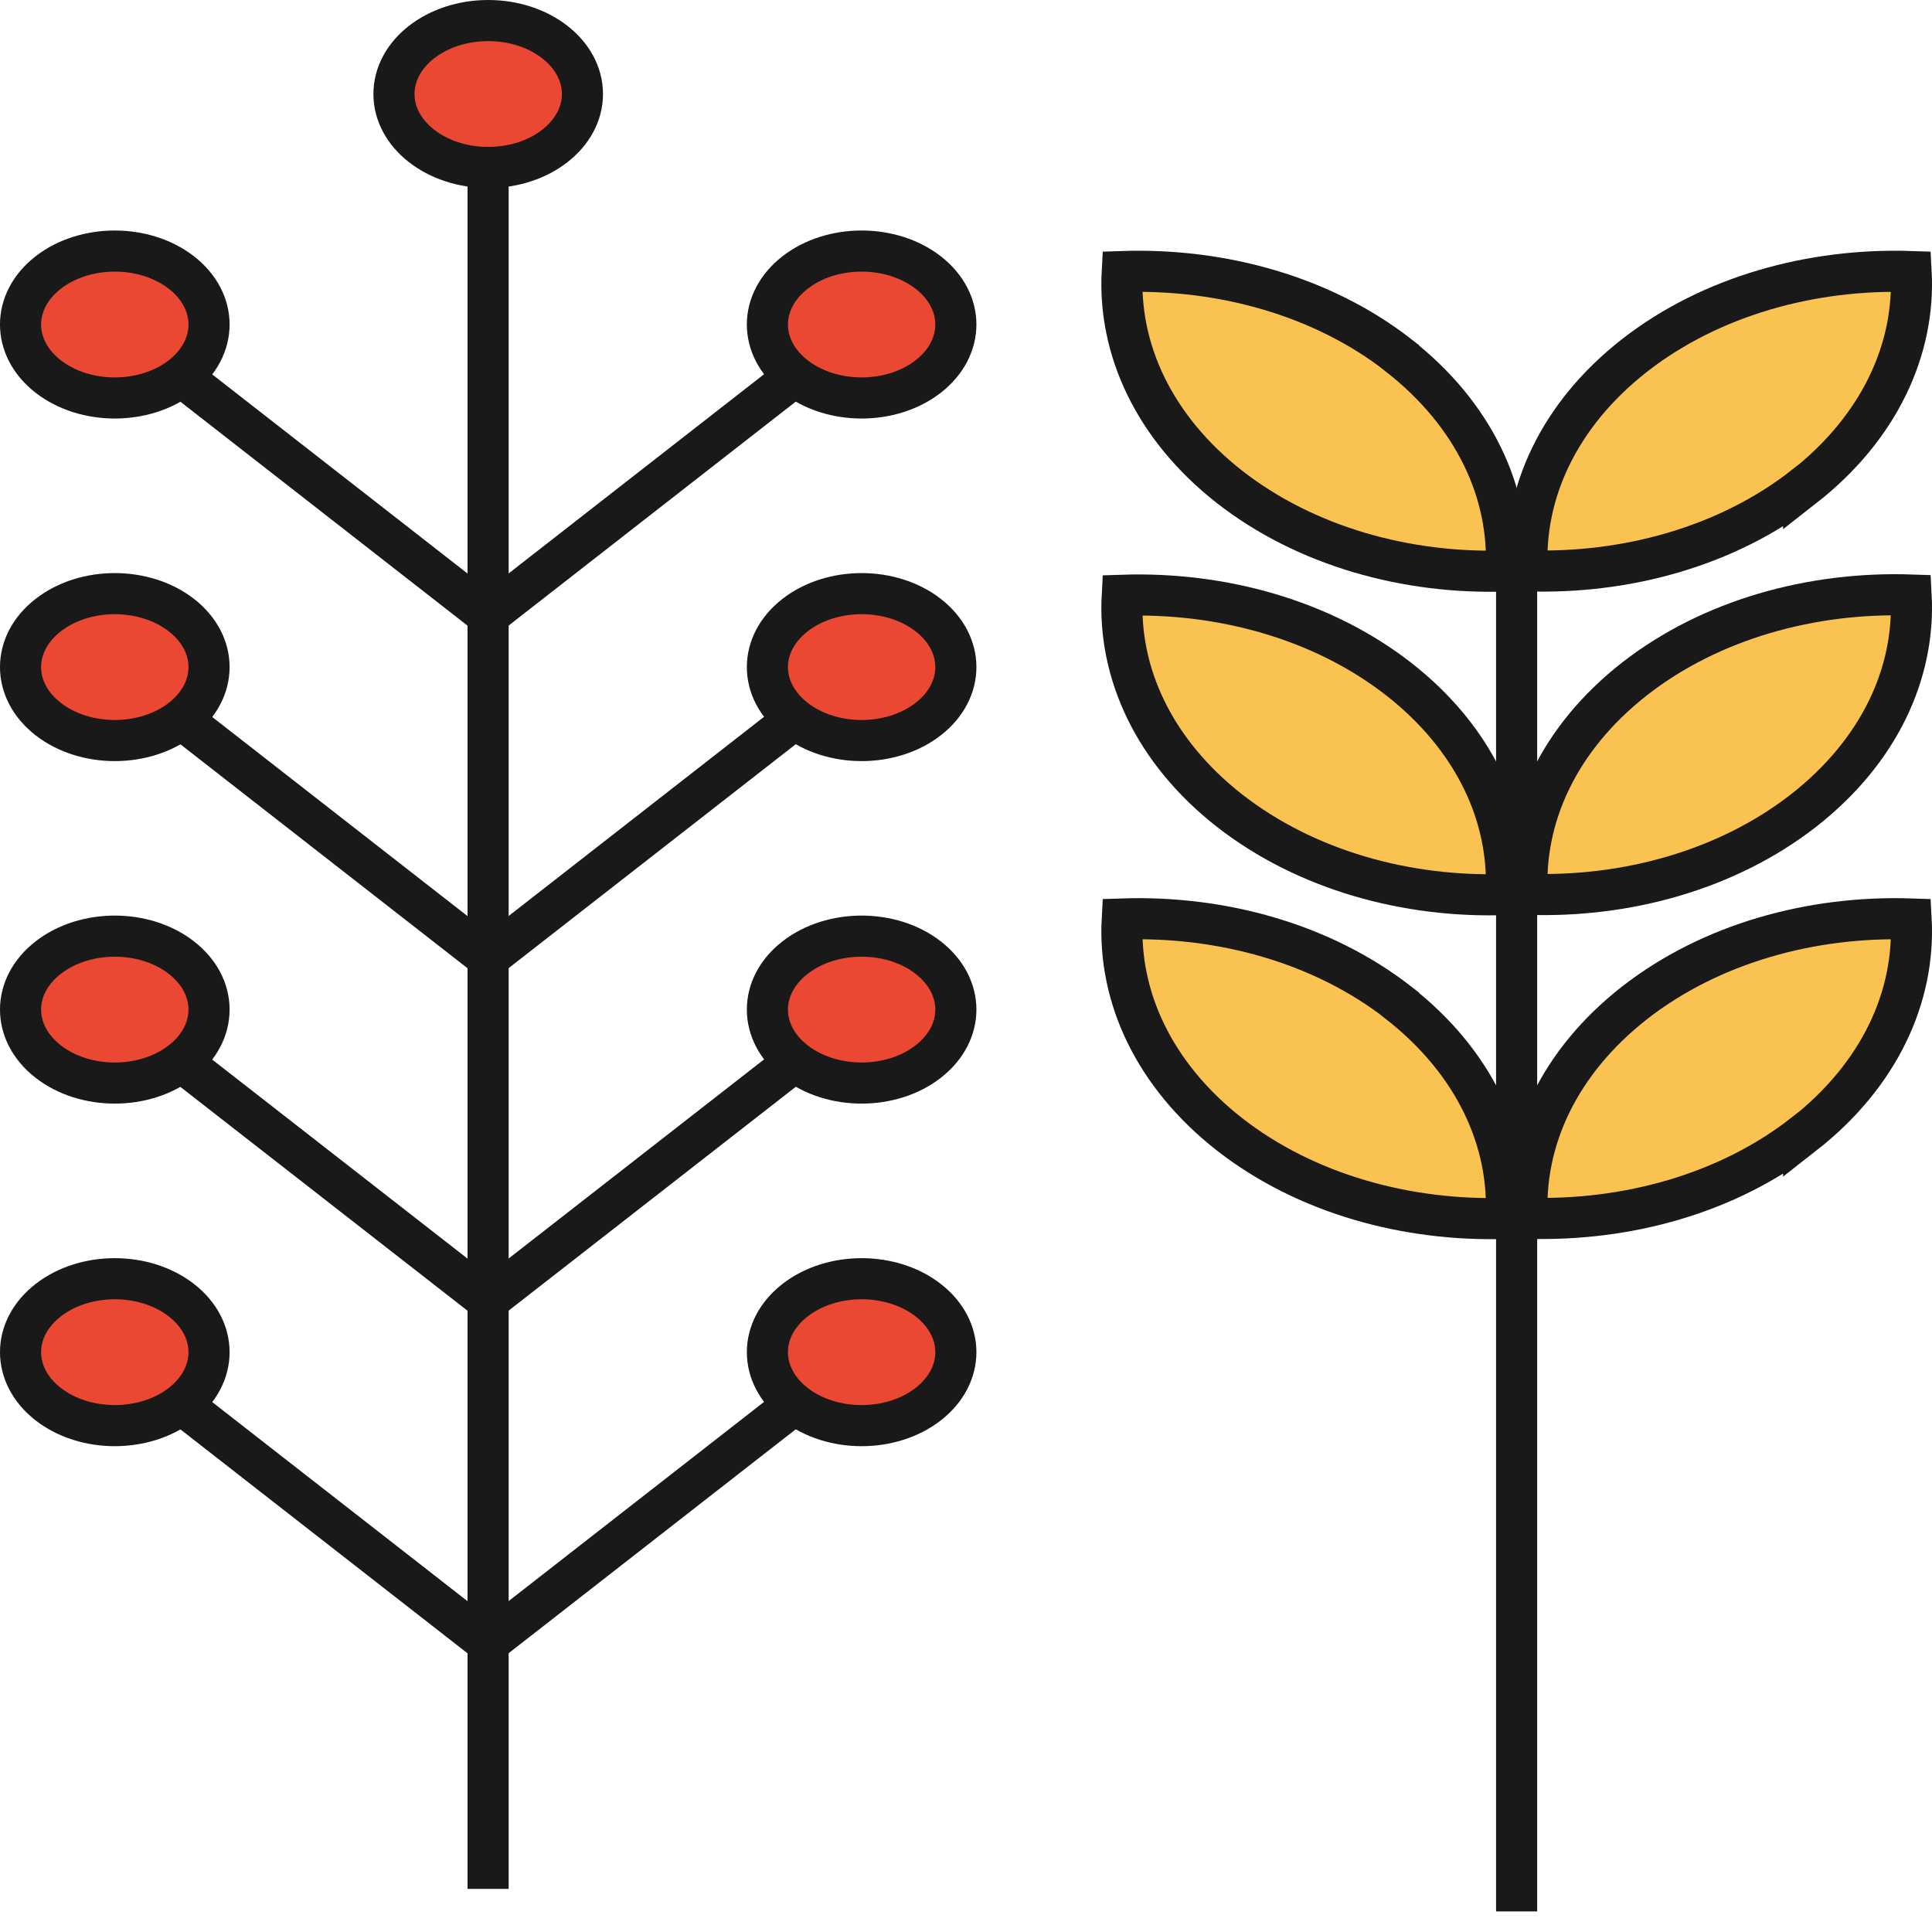
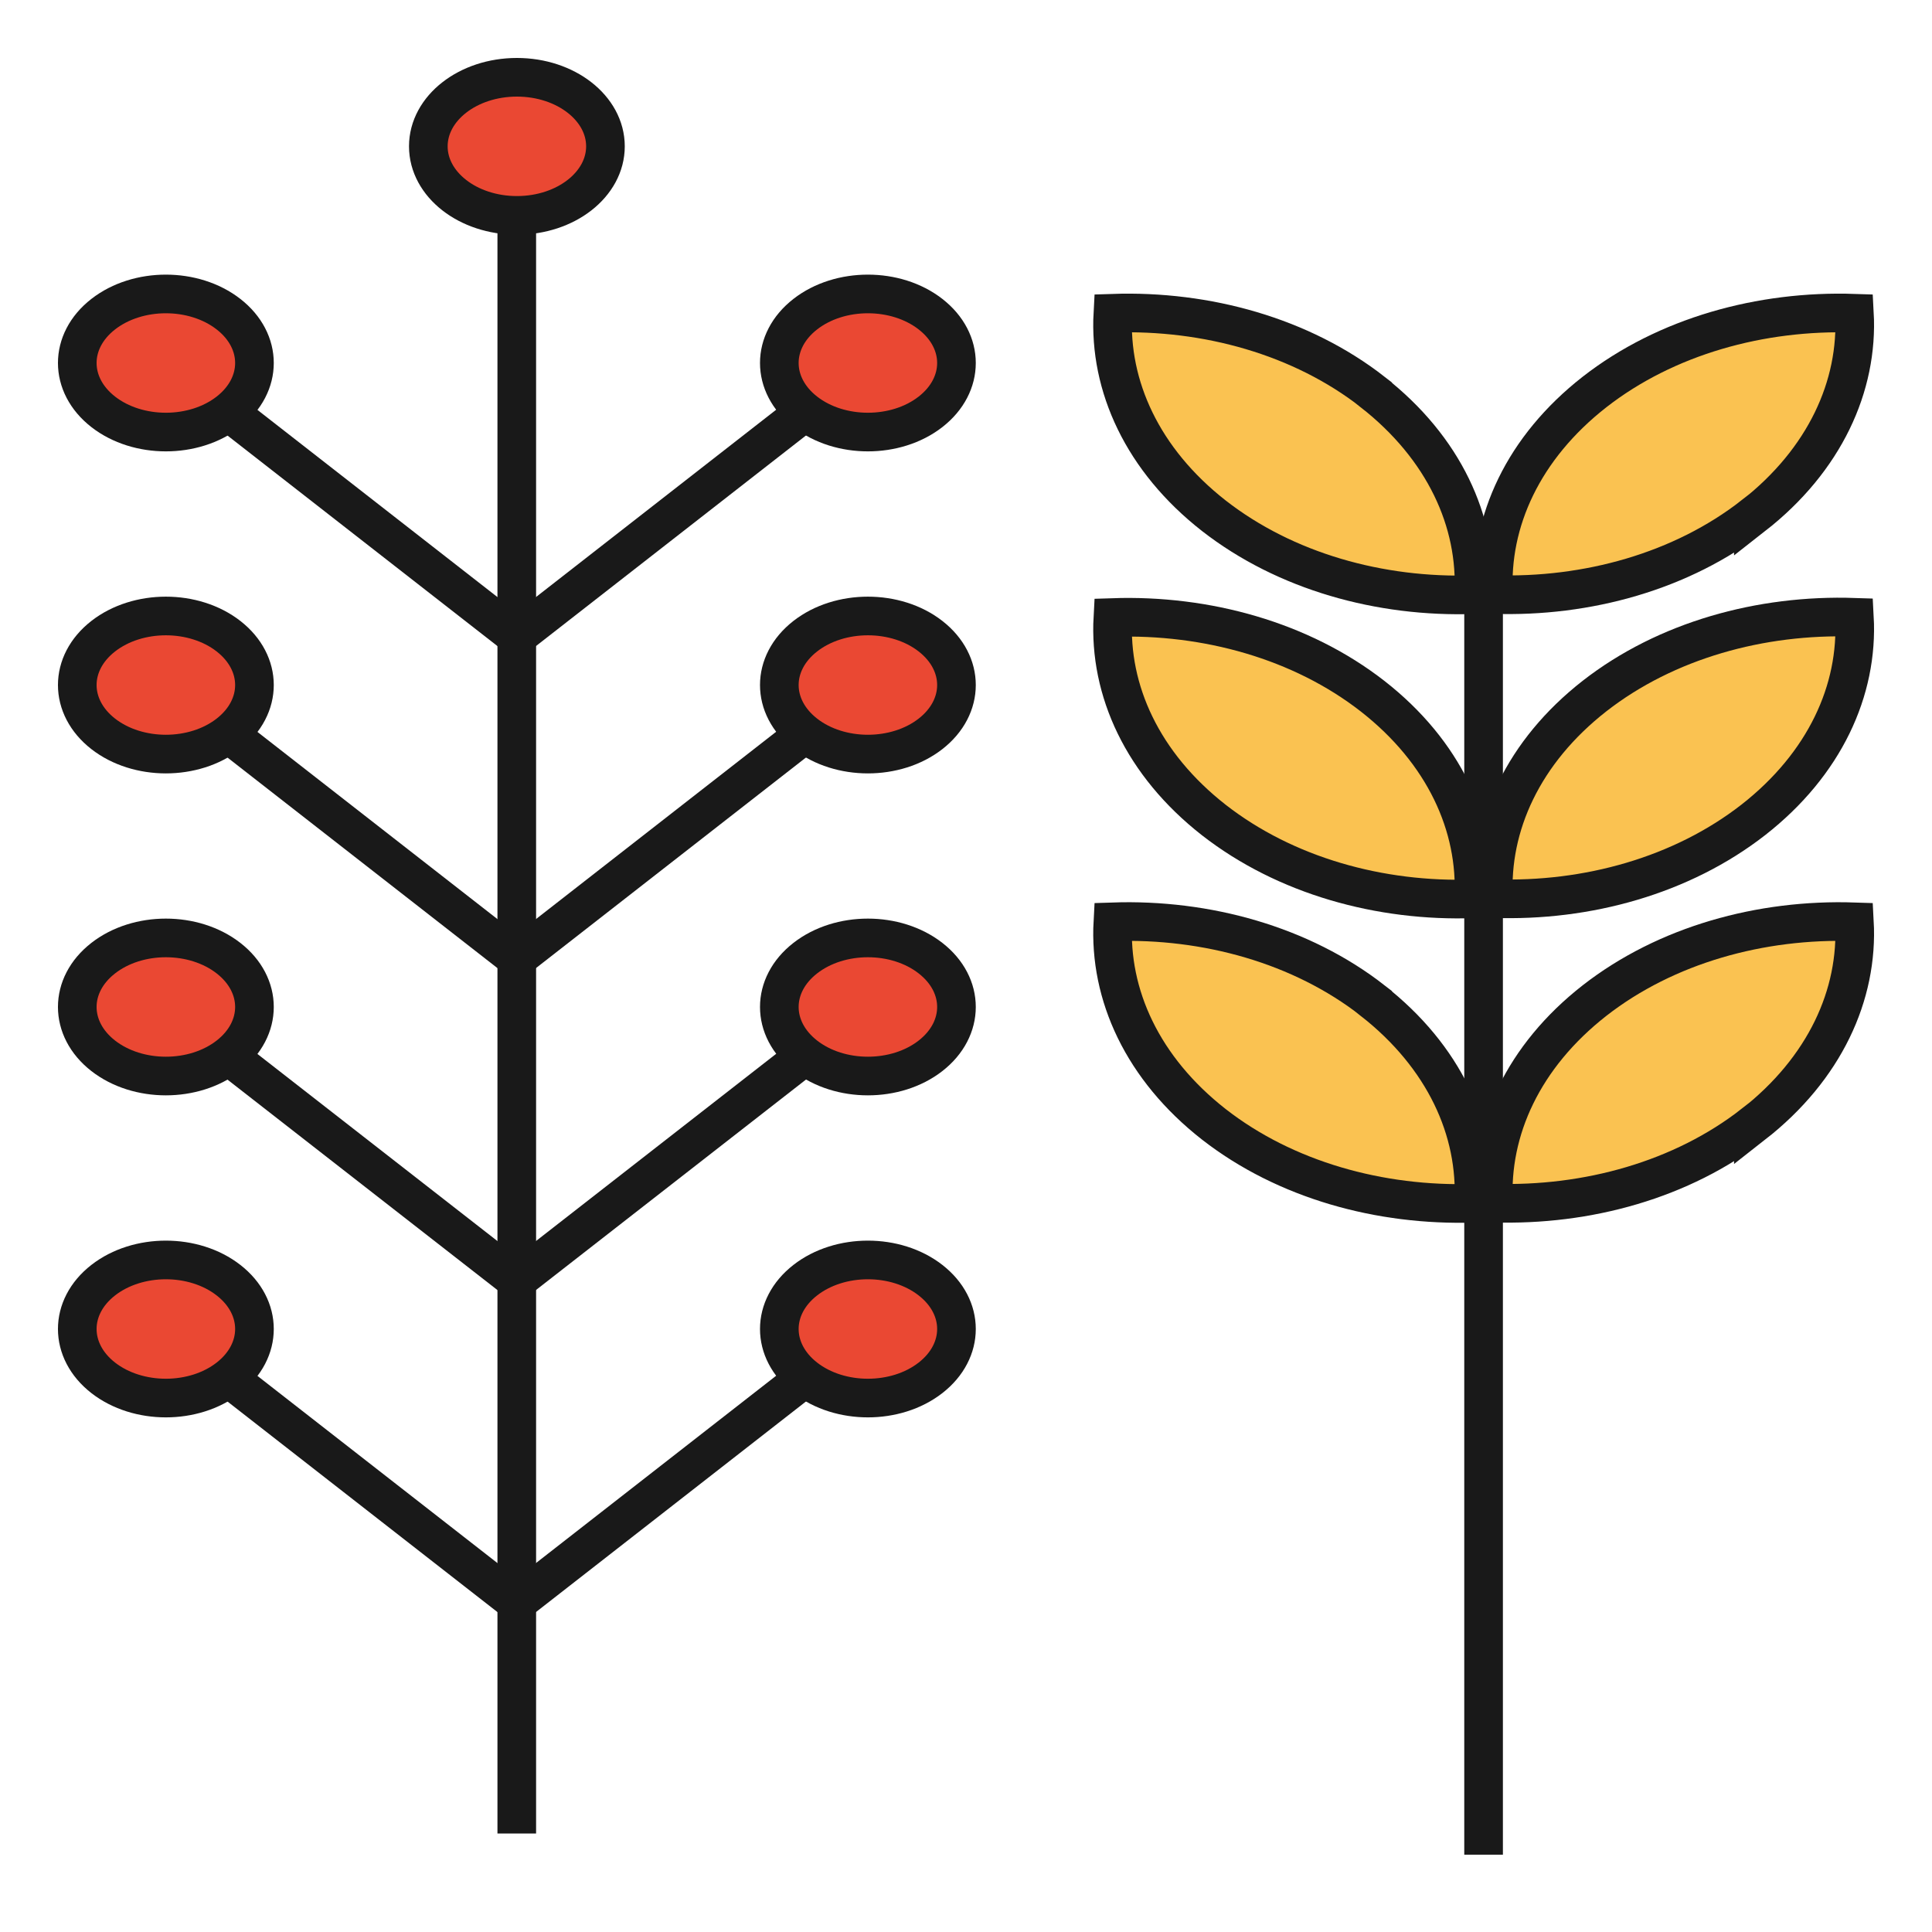
- <svg xmlns="http://www.w3.org/2000/svg" width="47" height="47" viewBox="0 0 47 47" fill="none">
-   <path d="M34.025 8.644C32.175 7.202 29.724 6.525 27.301 6.606C27.197 8.491 28.07 10.405 29.915 11.848C31.766 13.29 34.216 13.971 36.64 13.89C36.744 12.001 35.87 10.091 34.025 8.648V8.644Z" fill="#FAC251" stroke="#191919" />
-   <path d="M43.877 11.843C42.027 13.286 39.576 13.966 37.153 13.886C37.049 11.997 37.922 10.086 39.767 8.644C41.618 7.202 44.069 6.525 46.492 6.606C46.596 8.491 45.722 10.405 43.877 11.848V11.843Z" fill="#FAC251" stroke="#191919" />
-   <path d="M34.025 16.519C32.175 15.077 29.724 14.4 27.301 14.481C27.197 16.37 28.07 18.28 29.915 19.723C31.766 21.165 34.216 21.846 36.64 21.761C36.744 19.872 35.87 17.961 34.025 16.519Z" fill="#FAC251" stroke="#191919" />
-   <path d="M43.877 19.717C42.027 21.159 39.576 21.84 37.153 21.755C37.049 19.866 37.922 17.955 39.767 16.513C41.618 15.071 44.069 14.394 46.492 14.475C46.596 16.364 45.722 18.274 43.877 19.717Z" fill="#FAC251" stroke="#191919" />
-   <path d="M34.025 24.394C32.175 22.952 29.724 22.275 27.301 22.356C27.197 24.245 28.07 26.155 29.915 27.598C31.766 29.04 34.216 29.716 36.64 29.64C36.744 27.751 35.87 25.841 34.025 24.398V24.394Z" fill="#FAC251" stroke="#191919" />
-   <path d="M43.877 27.593C42.027 29.036 39.576 29.712 37.153 29.636C37.049 27.747 37.922 25.836 39.767 24.394C41.618 22.952 44.069 22.275 46.492 22.356C46.596 24.245 45.722 26.155 43.877 27.598V27.593Z" fill="#FAC251" stroke="#191919" />
-   <path d="M36.895 12.56V46.499" stroke="#191919" />
-   <path d="M14.169 2.287C14.169 3.274 13.143 4.074 11.877 4.074C10.611 4.074 9.584 3.274 9.584 2.287C9.584 1.3 10.611 0.5 11.877 0.5C13.143 0.5 14.169 1.3 14.169 2.287Z" fill="#EA4833" stroke="#191919" />
-   <path d="M1.799 7.119L11.831 14.943" stroke="#191919" />
-   <path d="M4.414 6.631C5.309 7.328 5.309 8.46 4.414 9.158C3.518 9.856 2.067 9.856 1.171 9.158C0.276 8.46 0.276 7.328 1.171 6.631C2.067 5.933 3.518 5.933 4.414 6.631Z" fill="#EA4833" stroke="#191919" />
-   <path d="M1.799 15.453L11.831 23.277" stroke="#191919" />
-   <path d="M4.414 14.965C5.309 15.662 5.309 16.794 4.414 17.492C3.518 18.19 2.067 18.19 1.171 17.492C0.276 16.794 0.276 15.662 1.171 14.965C2.067 14.267 3.518 14.267 4.414 14.965Z" fill="#EA4833" stroke="#191919" />
-   <path d="M1.799 23.789L11.831 31.609" stroke="#191919" />
-   <path d="M4.414 23.297C5.309 23.994 5.309 25.126 4.414 25.824C3.518 26.522 2.067 26.522 1.171 25.824C0.276 25.126 0.276 23.994 1.171 23.297C2.067 22.599 3.518 22.599 4.414 23.297Z" fill="#EA4833" stroke="#191919" />
-   <path d="M1.799 32.119L11.831 39.943" stroke="#191919" />
-   <path d="M4.414 31.631C5.309 32.328 5.309 33.46 4.414 34.158C3.518 34.856 2.067 34.856 1.171 34.158C0.276 33.46 0.276 32.328 1.171 31.631C2.067 30.933 3.518 30.933 4.414 31.631Z" fill="#EA4833" stroke="#191919" />
-   <path d="M21.945 7.119L11.913 14.943" stroke="#191919" />
-   <path d="M19.34 6.631C18.445 7.328 18.445 8.46 19.34 9.158C20.235 9.856 21.687 9.856 22.582 9.158C23.477 8.46 23.477 7.328 22.582 6.631C21.687 5.933 20.235 5.933 19.34 6.631Z" fill="#EA4833" stroke="#191919" />
-   <path d="M21.945 15.453L11.913 23.277" stroke="#191919" />
-   <path d="M19.34 14.965C18.445 15.662 18.445 16.794 19.34 17.492C20.235 18.19 21.687 18.19 22.582 17.492C23.477 16.794 23.477 15.662 22.582 14.965C21.687 14.267 20.235 14.267 19.34 14.965Z" fill="#EA4833" stroke="#191919" />
-   <path d="M21.945 23.789L11.913 31.609" stroke="#191919" />
-   <path d="M19.34 23.297C18.445 23.994 18.445 25.126 19.34 25.824C20.235 26.522 21.687 26.522 22.582 25.824C23.477 25.126 23.477 23.994 22.582 23.297C21.687 22.599 20.235 22.599 19.34 23.297Z" fill="#EA4833" stroke="#191919" />
-   <path d="M21.945 32.119L11.913 39.943" stroke="#191919" />
-   <path d="M19.34 31.631C18.445 32.328 18.445 33.46 19.34 34.158C20.235 34.856 21.687 34.856 22.582 34.158C23.477 33.46 23.477 32.328 22.582 31.631C21.687 30.933 20.235 30.933 19.34 31.631Z" fill="#EA4833" stroke="#191919" />
-   <path d="M11.874 3.584V45.951" stroke="#191919" />
+ <svg xmlns="http://www.w3.org/2000/svg" width="50" height="50" viewBox="0 0 50 50" fill="none">
+   <path d="M35.525 10.144C33.675 8.702 31.224 8.025 28.801 8.106C28.697 9.991 29.57 11.905 31.415 13.348C33.266 14.79 35.716 15.471 38.14 15.39C38.244 13.501 37.37 11.591 35.525 10.148V10.144Z" fill="#FAC251" stroke="#191919" />
+   <path d="M45.377 13.343C43.527 14.786 41.076 15.466 38.653 15.386C38.549 13.497 39.422 11.586 41.267 10.144C43.118 8.702 45.569 8.025 47.992 8.106C48.096 9.991 47.222 11.905 45.377 13.348V13.343Z" fill="#FAC251" stroke="#191919" />
+   <path d="M35.525 18.019C33.675 16.577 31.224 15.9 28.801 15.981C28.697 17.87 29.57 19.78 31.415 21.223C33.266 22.665 35.716 23.346 38.14 23.261C38.244 21.372 37.37 19.461 35.525 18.019Z" fill="#FAC251" stroke="#191919" />
+   <path d="M45.377 21.217C43.527 22.659 41.076 23.34 38.653 23.255C38.549 21.366 39.422 19.455 41.267 18.013C43.118 16.571 45.569 15.894 47.992 15.975C48.096 17.864 47.222 19.774 45.377 21.217Z" fill="#FAC251" stroke="#191919" />
+   <path d="M35.525 25.894C33.675 24.452 31.224 23.775 28.801 23.856C28.697 25.745 29.57 27.655 31.415 29.098C33.266 30.54 35.716 31.216 38.14 31.14C38.244 29.251 37.37 27.341 35.525 25.898V25.894Z" fill="#FAC251" stroke="#191919" />
+   <path d="M45.377 29.093C43.527 30.536 41.076 31.212 38.653 31.136C38.549 29.247 39.422 27.336 41.267 25.894C43.118 24.452 45.569 23.775 47.992 23.856C48.096 25.745 47.222 27.655 45.377 29.098V29.093Z" fill="#FAC251" stroke="#191919" />
+   <path d="M38.395 14.06V47.999" stroke="#191919" />
+   <path d="M15.669 3.787C15.669 4.774 14.643 5.574 13.377 5.574C12.111 5.574 11.085 4.774 11.085 3.787C11.085 2.8 12.111 2 13.377 2C14.643 2 15.669 2.8 15.669 3.787Z" fill="#EA4833" stroke="#191919" />
+   <path d="M3.299 8.619L13.331 16.443" stroke="#191919" />
+   <path d="M5.914 8.131C6.809 8.828 6.809 9.96 5.914 10.658C5.018 11.356 3.567 11.356 2.671 10.658C1.776 9.96 1.776 8.828 2.671 8.131C3.567 7.433 5.018 7.433 5.914 8.131Z" fill="#EA4833" stroke="#191919" />
+   <path d="M3.299 16.953L13.331 24.777" stroke="#191919" />
+   <path d="M5.914 16.465C6.809 17.163 6.809 18.294 5.914 18.992C5.018 19.69 3.567 19.69 2.671 18.992C1.776 18.294 1.776 17.163 2.671 16.465C3.567 15.767 5.018 15.767 5.914 16.465Z" fill="#EA4833" stroke="#191919" />
+   <path d="M3.299 25.289L13.331 33.109" stroke="#191919" />
+   <path d="M5.914 24.797C6.809 25.494 6.809 26.626 5.914 27.324C5.018 28.022 3.567 28.022 2.671 27.324C1.776 26.626 1.776 25.494 2.671 24.797C3.567 24.099 5.018 24.099 5.914 24.797Z" fill="#EA4833" stroke="#191919" />
+   <path d="M3.299 33.619L13.331 41.443" stroke="#191919" />
+   <path d="M5.914 33.131C6.809 33.828 6.809 34.96 5.914 35.658C5.018 36.356 3.567 36.356 2.671 35.658C1.776 34.96 1.776 33.828 2.671 33.131C3.567 32.433 5.018 32.433 5.914 33.131Z" fill="#EA4833" stroke="#191919" />
+   <path d="M23.445 8.619L13.413 16.443" stroke="#191919" />
+   <path d="M20.84 8.131C19.945 8.828 19.945 9.96 20.84 10.658C21.735 11.356 23.187 11.356 24.082 10.658C24.977 9.96 24.977 8.828 24.082 8.131C23.187 7.433 21.735 7.433 20.84 8.131Z" fill="#EA4833" stroke="#191919" />
+   <path d="M23.445 16.953L13.413 24.777" stroke="#191919" />
+   <path d="M20.84 16.465C19.945 17.163 19.945 18.294 20.84 18.992C21.735 19.69 23.187 19.69 24.082 18.992C24.977 18.294 24.977 17.163 24.082 16.465C23.187 15.767 21.735 15.767 20.84 16.465Z" fill="#EA4833" stroke="#191919" />
+   <path d="M23.445 25.289L13.413 33.109" stroke="#191919" />
+   <path d="M20.84 24.797C19.945 25.494 19.945 26.626 20.84 27.324C21.735 28.022 23.187 28.022 24.082 27.324C24.977 26.626 24.977 25.494 24.082 24.797C23.187 24.099 21.735 24.099 20.84 24.797Z" fill="#EA4833" stroke="#191919" />
+   <path d="M23.445 33.619L13.413 41.443" stroke="#191919" />
+   <path d="M20.84 33.131C19.945 33.828 19.945 34.96 20.84 35.658C21.735 36.356 23.187 36.356 24.082 35.658C24.977 34.96 24.977 33.828 24.082 33.131C23.187 32.433 21.735 32.433 20.84 33.131Z" fill="#EA4833" stroke="#191919" />
+   <path d="M13.374 5.084V47.451" stroke="#191919" />
</svg>
